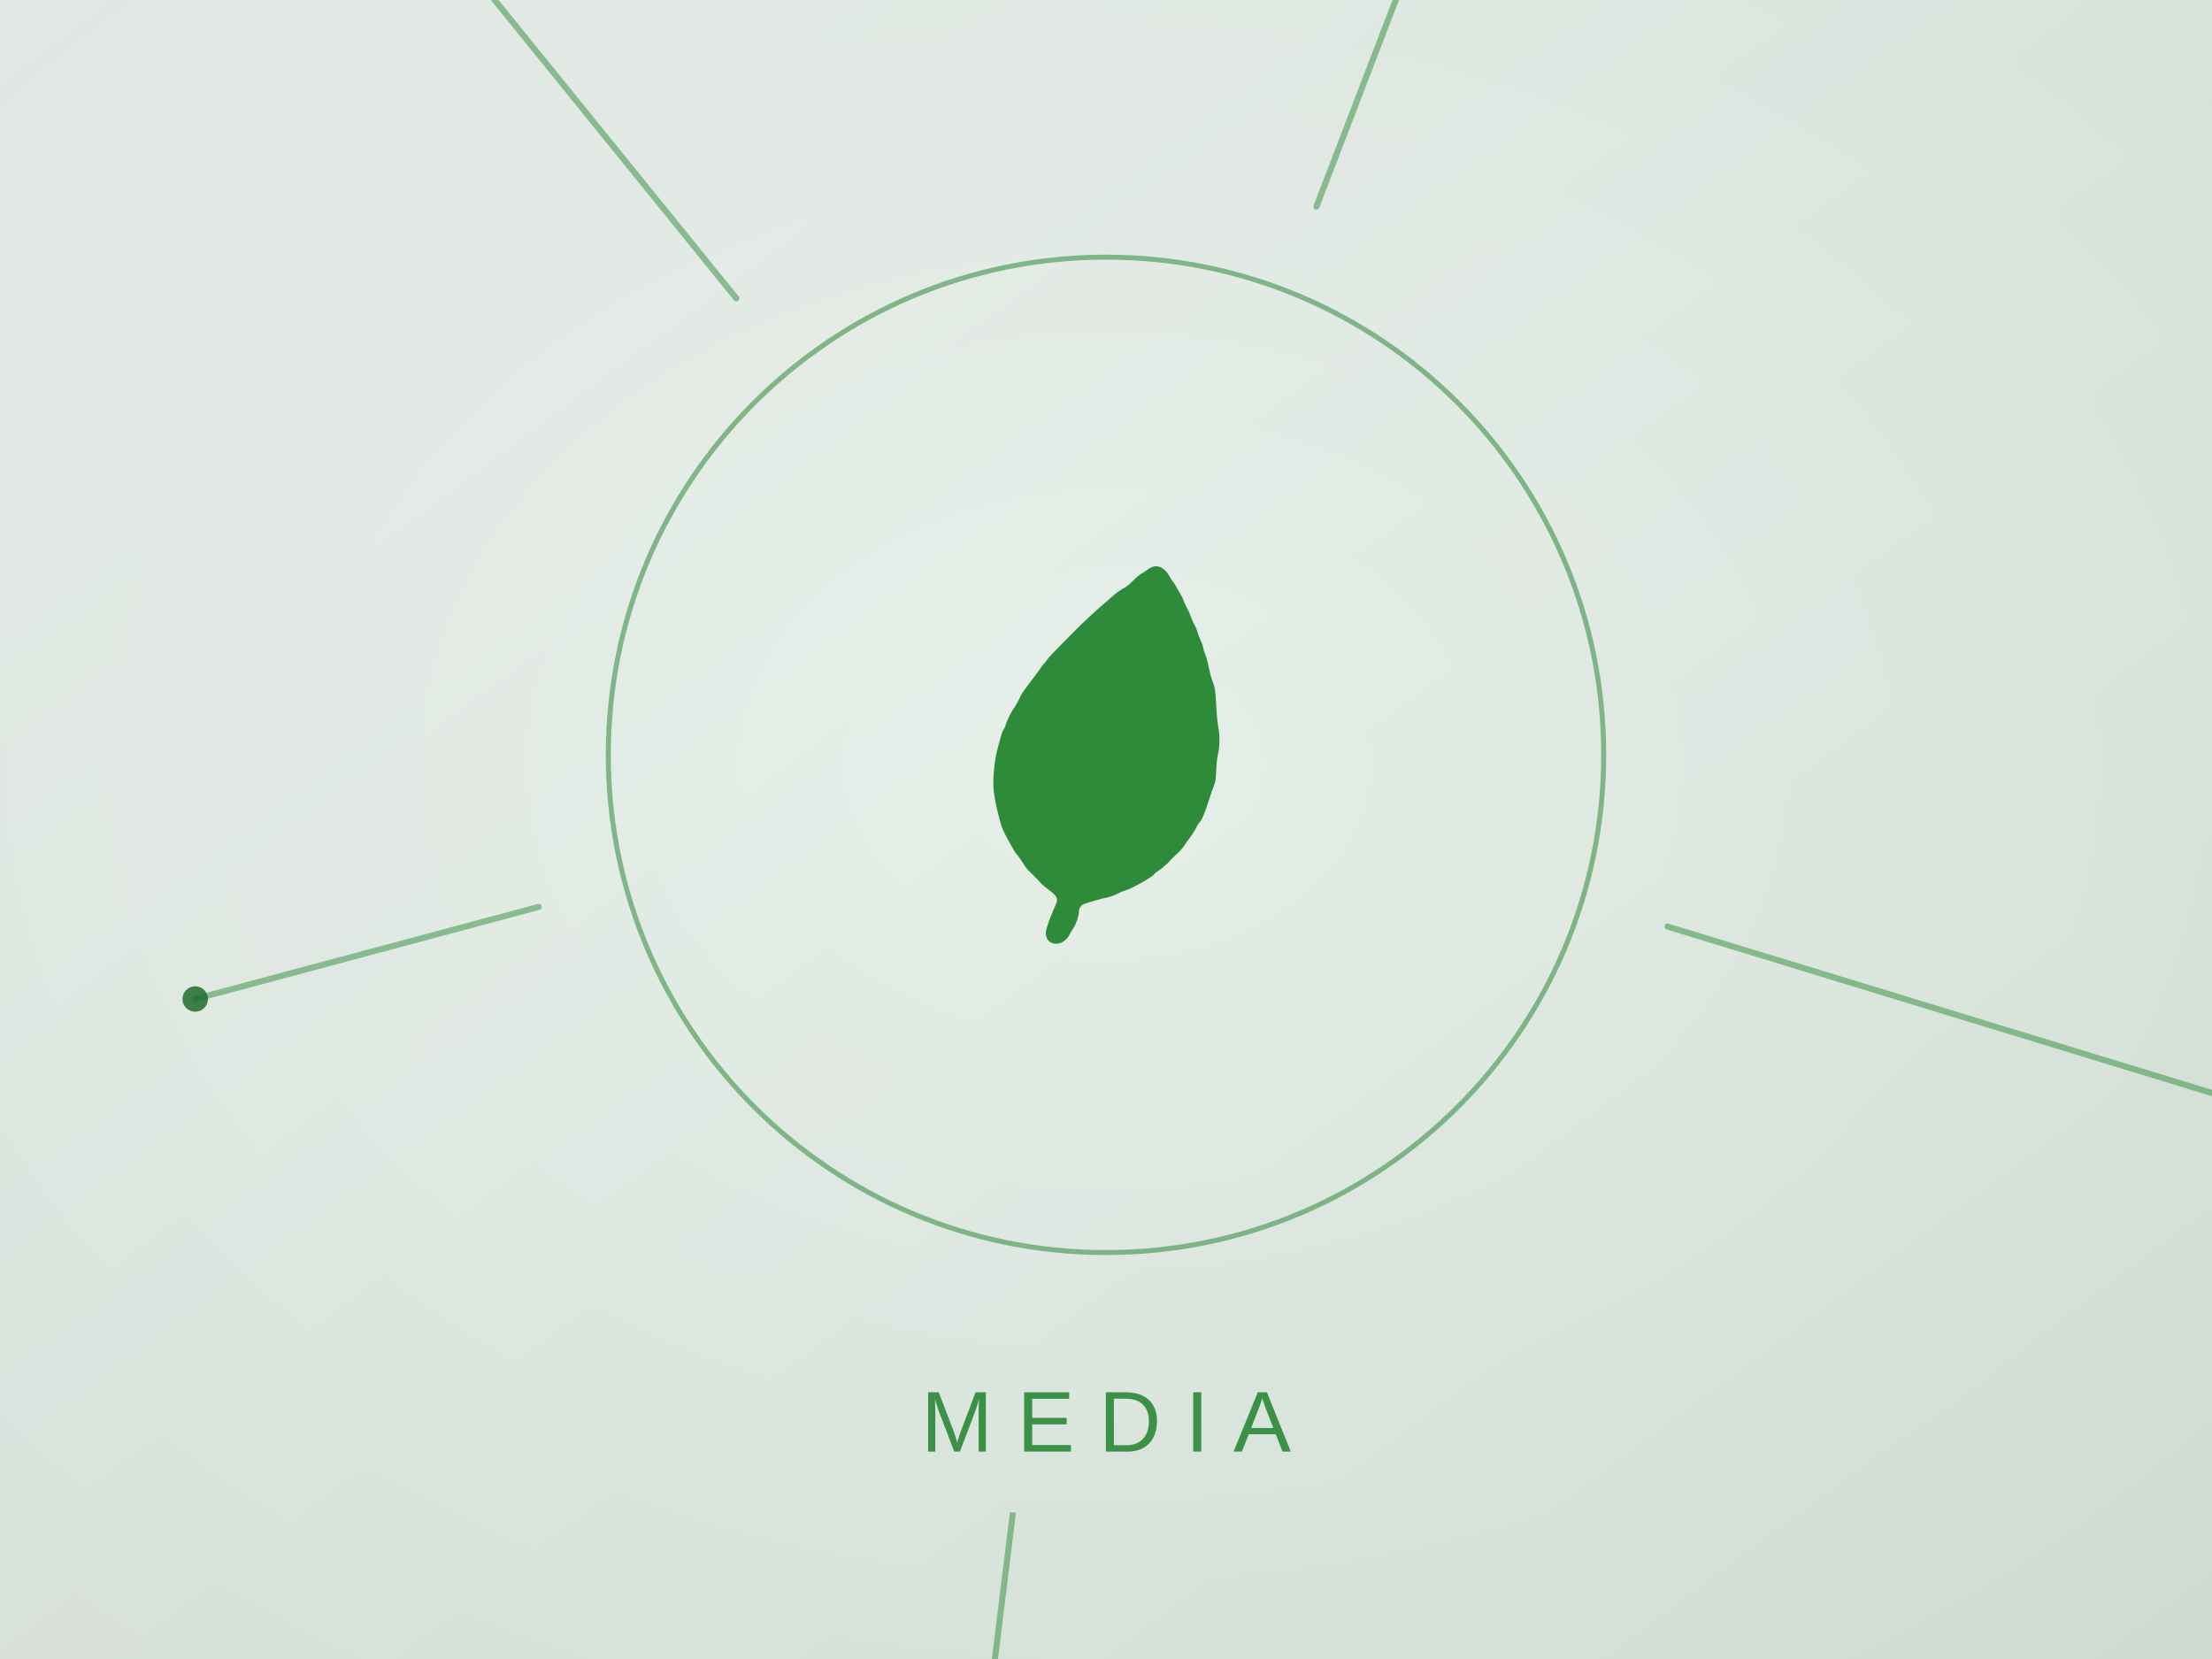
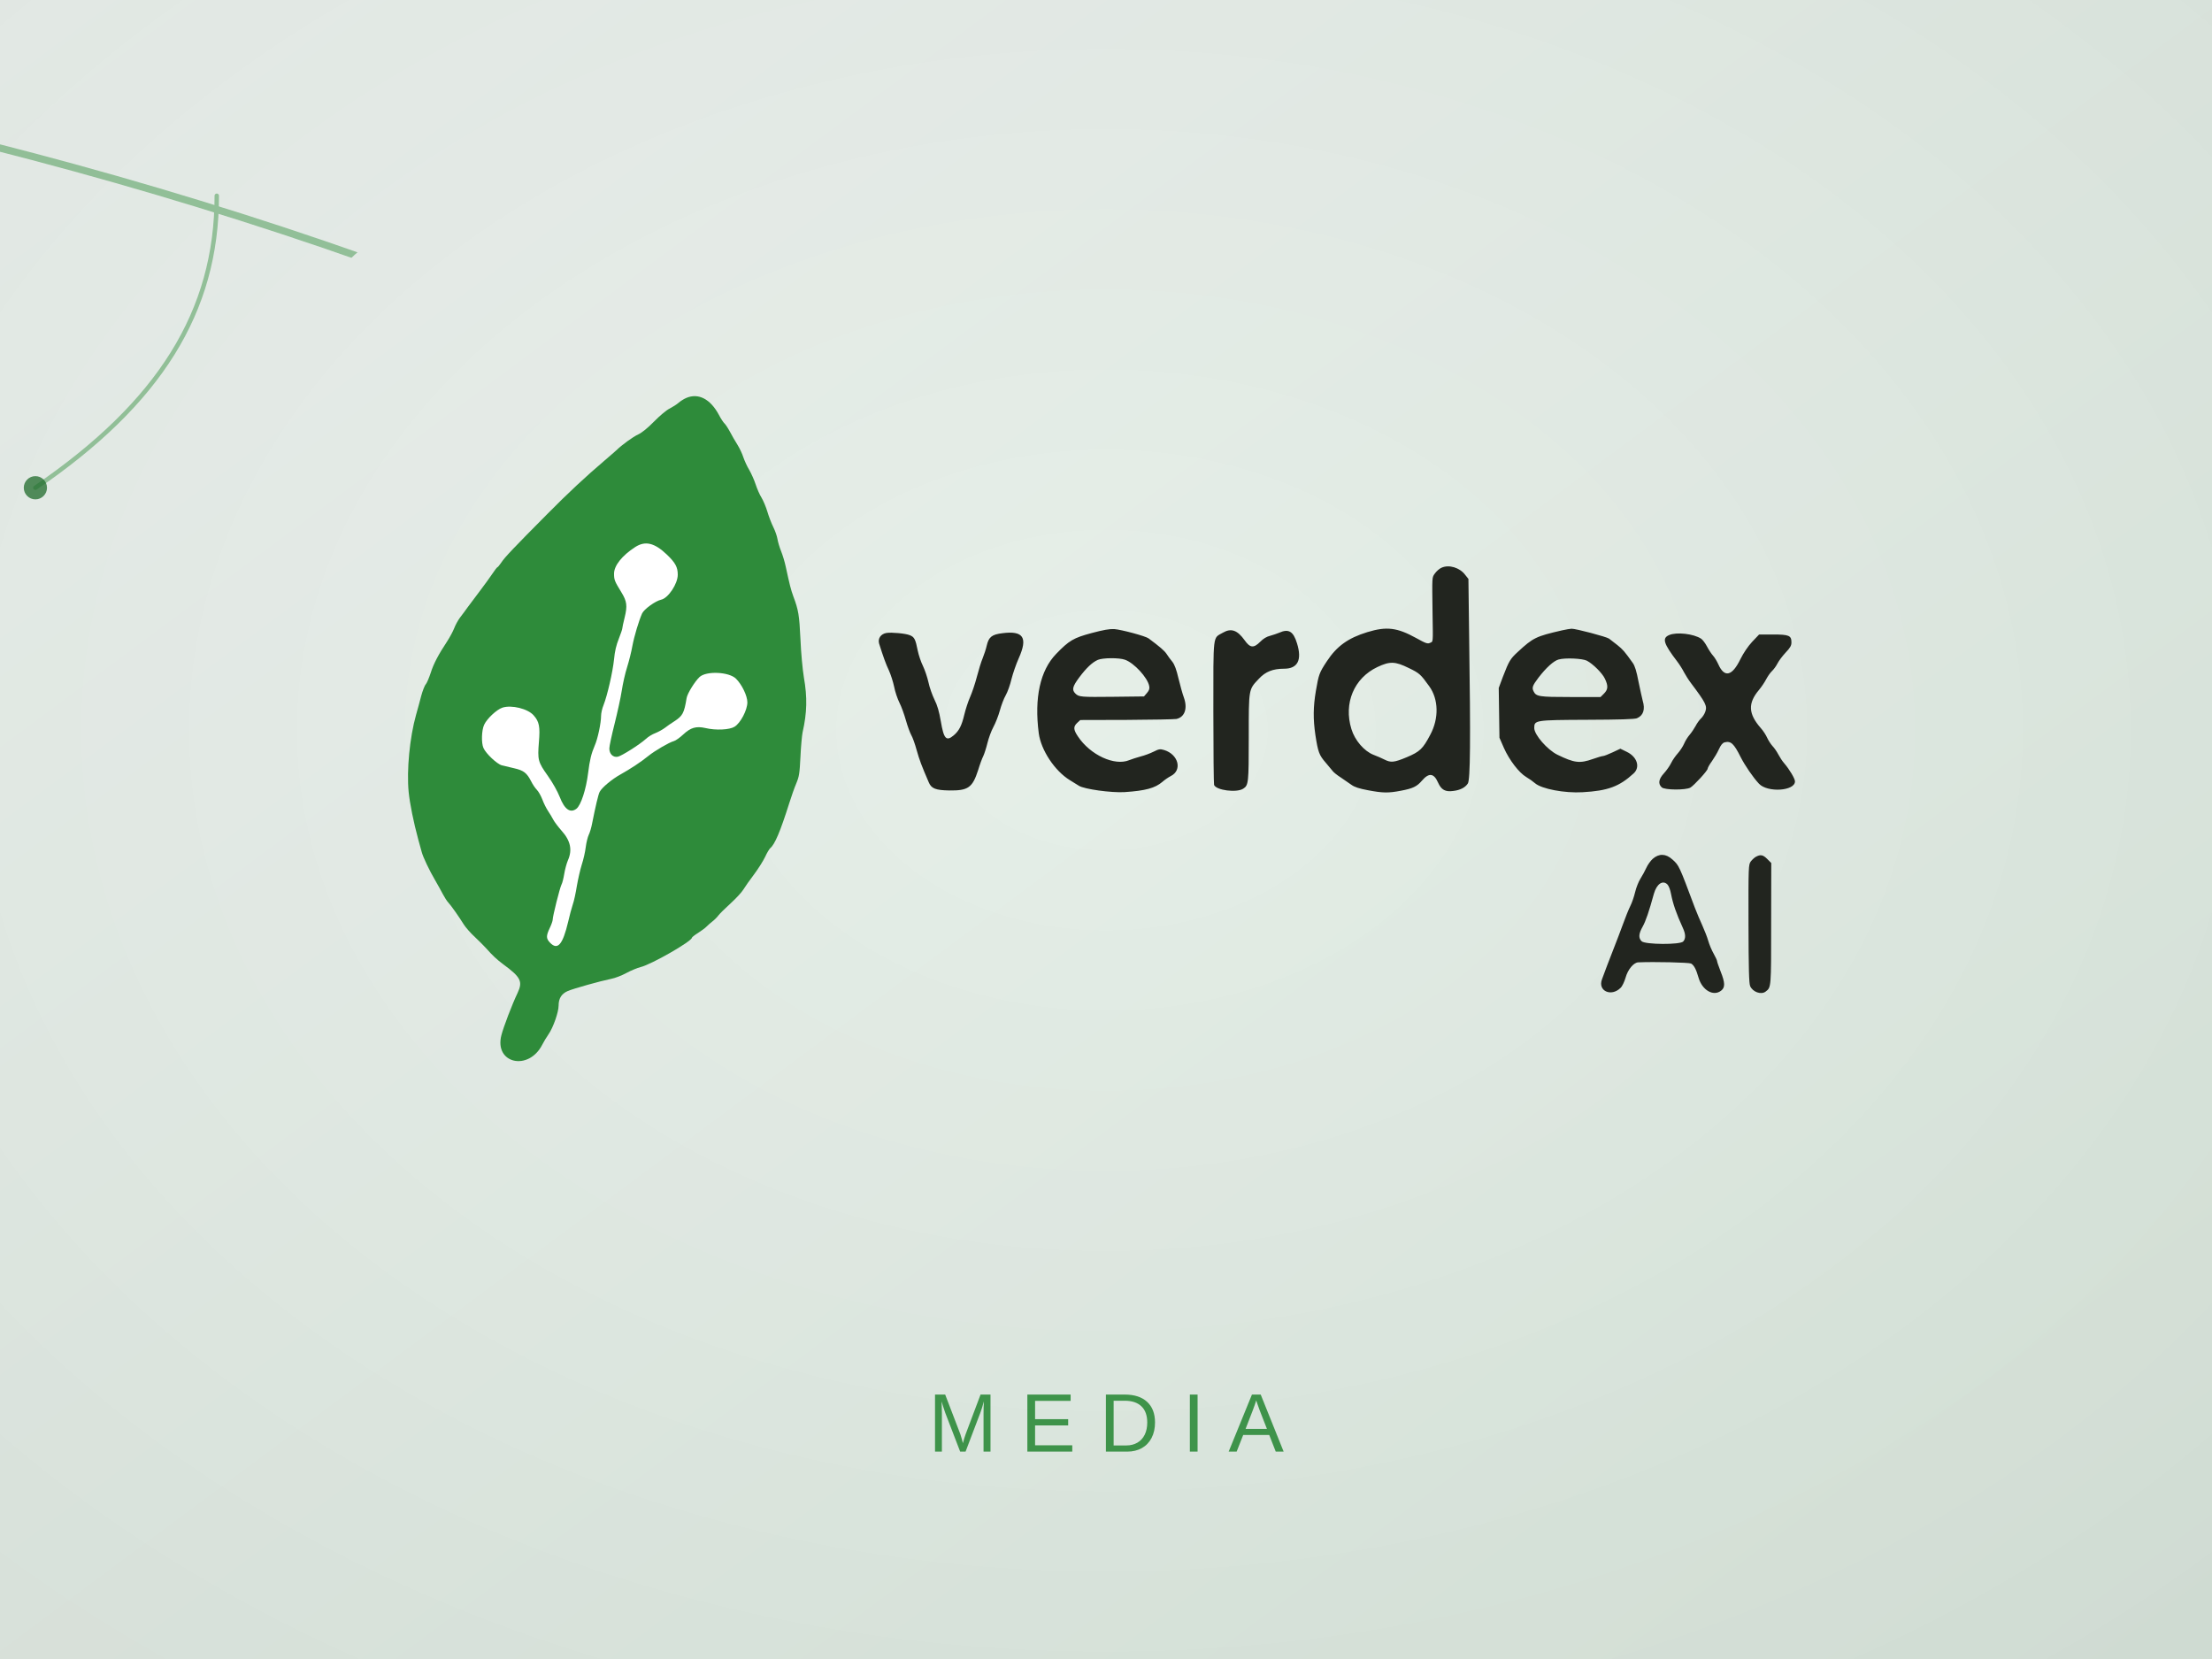
<svg xmlns="http://www.w3.org/2000/svg" width="800" height="600" viewBox="0 0 800 600" role="img" aria-label="Verdex AI">
  <defs>
    <linearGradient id="bg" x1="0" y1="0" x2="1" y2="1">
      <stop offset="0" stop-color="#EEF4F0" />
      <stop offset="1" stop-color="#DCE9DF" />
    </linearGradient>
-     <radialGradient id="vg" cx="50%" cy="46%" r="72%">
+     <radialGradient id="vg" cx="50%" cy="44%" r="74%">
      <stop offset="0" stop-color="#000" stop-opacity="0" />
      <stop offset="1" stop-color="#000" stop-opacity="0.06" />
    </radialGradient>
    <mask id="clear">
      <rect width="800" height="600" fill="#fff" />
-       <rect x="152" y="469" width="496" height="78" rx="39" fill="#000" />
+       <rect x="108" y="76" width="584" height="376" rx="62" fill="#000" />
    </mask>
  </defs>
  <rect width="800" height="600" fill="url(#bg)" />
  <rect width="800" height="600" fill="url(#vg)" />
  <g mask="url(#clear)">
-     <g stroke="#2E8B3A" fill="none" stroke-width="2.2" stroke-linecap="round" opacity=".5">
-       <path d="M603.1,335.1 L992.9,454.3" />
-       <path d="M374.1,483.8 L335.0,802.2" />
-       <path d="M266.3,107.9 L33.2,-179.9" />
-       <path d="M476.1,74.7 L537.8,-85.9" />
-       <path d="M194.8,328.0 L70.6,361.3" />
+     <g stroke="#2E8B3A" fill="none" stroke-linecap="round" opacity=".45">
+       <path d="M-48.0,42.0 C112.0,78.0 272.0,138.0 432.0,240.0" stroke-width="2.6" />
+       <path d="M180.0,106.8 C184.0,154.8 163.2,190.8 118.4,228.0" stroke-width="1.6" />
+       <path d="M297.6,166.8 C305.6,208.8 284.8,241.8 240.0,274.8" stroke-width="1.6" />
+       <path d="M78.4,70.8 C78.4,112.8 57.6,145.8 12.8,176.4" stroke-width="1.6" />
    </g>
-     <g fill="#1F6B2B" opacity=".85">
-       <circle cx="992.9" cy="454.3" r="4.6" />
-       <circle cx="335.0" cy="802.2" r="4.6" />
-       <circle cx="33.2" cy="-179.9" r="4.6" />
-       <circle cx="537.8" cy="-85.9" r="4.6" />
-       <circle cx="70.6" cy="361.3" r="4.6" />
+     <g fill="#1F6B2B" opacity=".75">
+       <circle cx="432.0" cy="240.0" r="5.4" />
+       <circle cx="118.4" cy="228.0" r="4.2" />
+       <circle cx="240.0" cy="274.8" r="4.2" />
+       <circle cx="12.8" cy="176.4" r="4.2" />
    </g>
  </g>
-   <circle cx="400.0" cy="273.0" r="180.0" fill="none" stroke="#2E8B3A" stroke-width="1.8" opacity=".55" />
-   <g transform="translate(310.0,183.0) scale(0.24221)">
-     <svg viewBox="-195.08 -83.08 743.16 743.16" width="743.16" height="743.16" overflow="visible">
-       <g transform="translate(0,580) scale(0.1,-0.1)" fill="#2E8B3A" stroke="none">
-         <path d="M2442 5715 c-19 -8 -48 -26 -64 -40 -17 -15 -52 -37 -77 -50 -26 -12 -85 -62 -131 -109 -55 -56 -103 -95 -135 -110 -44 -20 -139 -89 -186 -135 -9 -9 -54 -47 -99 -86 -164 -140 -308 -274 -484 -452 -291 -293 -362 -368 -391 -412 -15 -22 -30 -41 -34 -41 -3 0 -22 -24 -41 -53 -19 -28 -66 -94 -105 -145 -38 -51 -86 -114 -105 -140 -19 -27 -49 -67 -66 -89 -17 -23 -39 -63 -49 -90 -10 -26 -37 -76 -59 -110 -74 -112 -116 -191 -140 -268 -14 -42 -32 -85 -41 -96 -10 -10 -28 -56 -40 -101 -12 -46 -31 -117 -43 -158 -54 -192 -81 -470 -63 -655 10 -99 41 -254 82 -405 11 -41 24 -88 29 -105 11 -42 65 -156 114 -239 23 -39 52 -93 66 -119 14 -26 34 -58 45 -69 23 -24 91 -121 132 -187 16 -25 57 -72 93 -105 36 -34 78 -76 95 -95 54 -61 90 -95 145 -136 150 -110 168 -146 122 -244 -46 -96 -120 -290 -137 -358 -62 -240 231 -307 347 -79 11 22 35 62 53 88 39 56 85 187 85 242 0 62 25 101 78 124 52 22 274 84 367 103 33 6 92 29 130 50 39 21 93 43 120 50 90 21 435 219 435 249 0 4 24 23 53 41 28 18 61 42 72 54 11 11 33 31 49 43 16 12 39 35 50 50 12 16 59 62 105 104 46 42 94 94 107 116 13 22 54 80 91 129 36 48 78 115 94 149 15 33 35 66 43 73 39 32 85 141 161 381 18 58 45 134 60 169 24 57 28 83 35 225 4 89 13 181 18 206 38 168 41 296 11 467 -11 68 -24 204 -29 323 -10 205 -16 245 -61 365 -21 58 -30 95 -64 251 -8 39 -26 98 -39 130 -13 32 -27 79 -31 104 -4 25 -20 70 -35 100 -15 30 -38 89 -50 130 -12 41 -35 95 -50 120 -16 25 -38 76 -50 113 -12 37 -37 92 -54 122 -18 29 -40 78 -50 107 -9 29 -32 78 -51 108 -19 30 -48 80 -64 111 -16 30 -37 61 -45 68 -9 8 -31 41 -48 74 -72 134 -174 186 -276 142z" />
-       </g>
-     </svg>
+   <g transform="translate(144.0,140.3) scale(0.42667)">
+     <g transform="translate(0,580) scale(0.1,-0.1)" fill="#2E8B3A" stroke="none">
+       <path d="M2442 5715 c-19 -8 -48 -26 -64 -40 -17 -15 -52 -37 -77 -50 -26 -12 -85 -62 -131 -109 -55 -56 -103 -95 -135 -110 -44 -20 -139 -89 -186 -135 -9 -9 -54 -47 -99 -86 -164 -140 -308 -274 -484 -452 -291 -293 -362 -368 -391 -412 -15 -22 -30 -41 -34 -41 -3 0 -22 -24 -41 -53 -19 -28 -66 -94 -105 -145 -38 -51 -86 -114 -105 -140 -19 -27 -49 -67 -66 -89 -17 -23 -39 -63 -49 -90 -10 -26 -37 -76 -59 -110 -74 -112 -116 -191 -140 -268 -14 -42 -32 -85 -41 -96 -10 -10 -28 -56 -40 -101 -12 -46 -31 -117 -43 -158 -54 -192 -81 -470 -63 -655 10 -99 41 -254 82 -405 11 -41 24 -88 29 -105 11 -42 65 -156 114 -239 23 -39 52 -93 66 -119 14 -26 34 -58 45 -69 23 -24 91 -121 132 -187 16 -25 57 -72 93 -105 36 -34 78 -76 95 -95 54 -61 90 -95 145 -136 150 -110 168 -146 122 -244 -46 -96 -120 -290 -137 -358 -62 -240 231 -307 347 -79 11 22 35 62 53 88 39 56 85 187 85 242 0 62 25 101 78 124 52 22 274 84 367 103 33 6 92 29 130 50 39 21 93 43 120 50 90 21 435 219 435 249 0 4 24 23 53 41 28 18 61 42 72 54 11 11 33 31 49 43 16 12 39 35 50 50 12 16 59 62 105 104 46 42 94 94 107 116 13 22 54 80 91 129 36 48 78 115 94 149 15 33 35 66 43 73 39 32 85 141 161 381 18 58 45 134 60 169 24 57 28 83 35 225 4 89 13 181 18 206 38 168 41 296 11 467 -11 68 -24 204 -29 323 -10 205 -16 245 -61 365 -21 58 -30 95 -64 251 -8 39 -26 98 -39 130 -13 32 -27 79 -31 104 -4 25 -20 70 -35 100 -15 30 -38 89 -50 130 -12 41 -35 95 -50 120 -16 25 -38 76 -50 113 -12 37 -37 92 -54 122 -18 29 -40 78 -50 107 -9 29 -32 78 -51 108 -19 30 -48 80 -64 111 -16 30 -37 61 -45 68 -9 8 -31 41 -48 74 -72 134 -174 186 -276 142z" />
+     </g>
+     <g transform="translate(0,580) scale(0.1,-0.1)" fill="#FFFFFF" stroke="none">
+       <path d="M2009 4451 c-111 -72 -179 -157 -179 -225 0 -53 4 -63 62 -158 47 -76 52 -115 28 -213 -11 -44 -20 -86 -20 -93 0 -8 -14 -48 -30 -89 -21 -52 -34 -106 -40 -173 -11 -107 -57 -307 -89 -388 -12 -29 -21 -70 -21 -91 0 -61 -28 -195 -54 -253 -29 -68 -42 -121 -56 -233 -17 -138 -61 -273 -99 -302 -52 -40 -101 -5 -141 99 -20 50 -59 120 -102 181 -83 117 -87 133 -75 285 11 130 3 173 -44 226 -49 57 -188 91 -265 66 -49 -16 -132 -94 -155 -145 -22 -46 -25 -155 -6 -197 21 -48 116 -137 156 -147 20 -5 67 -16 105 -25 80 -18 107 -40 143 -110 13 -27 36 -60 49 -73 14 -14 34 -50 46 -81 12 -32 33 -75 48 -97 15 -22 35 -56 45 -75 10 -19 42 -61 70 -93 76 -84 93 -163 54 -251 -11 -26 -25 -77 -31 -114 -6 -37 -16 -79 -24 -93 -14 -28 -74 -266 -74 -296 0 -10 -11 -42 -25 -71 -32 -68 -31 -89 2 -124 65 -68 108 -17 154 177 11 50 29 115 39 146 11 30 26 102 35 159 10 57 28 137 41 178 14 42 29 108 34 149 5 40 17 87 25 104 9 17 23 63 30 102 27 137 52 243 63 263 19 37 106 109 177 148 84 47 174 106 235 156 57 46 178 116 216 126 16 4 52 30 81 57 62 58 109 72 188 54 88 -21 204 -15 246 11 51 31 109 142 109 207 0 55 -46 150 -96 200 -59 59 -253 68 -310 14 -40 -38 -103 -140 -109 -178 -21 -128 -33 -151 -106 -198 -24 -15 -60 -40 -79 -55 -19 -14 -55 -34 -80 -44 -25 -9 -61 -31 -80 -49 -53 -48 -205 -144 -238 -151 -40 -8 -72 23 -72 70 0 19 20 112 44 207 24 96 52 222 61 281 9 59 29 150 46 202 16 51 36 131 44 177 16 86 56 218 83 278 17 36 112 105 161 116 60 13 141 134 141 212 0 64 -20 101 -93 171 -105 100 -183 118 -268 63z" />
+     </g>
+     <g transform="translate(0,580) scale(0.1,-0.1)" fill="#22251F" stroke="none">
+       <path d="M8844 4276 c-17 -7 -42 -29 -55 -47 -27 -38 -25 -18 -21 -344 4 -253 6 -234 -22 -246 -20 -10 -36 -4 -117 41 -162 89 -250 100 -414 50 -163 -50 -259 -119 -343 -247 -64 -97 -69 -111 -93 -251 -23 -137 -24 -238 -4 -375 22 -143 32 -170 86 -232 26 -30 53 -63 61 -73 7 -10 38 -35 68 -54 30 -20 71 -48 90 -62 26 -19 65 -32 140 -46 127 -24 172 -25 281 -4 100 19 134 35 177 85 59 69 101 64 136 -15 28 -63 62 -82 131 -72 58 7 100 29 122 63 21 31 24 361 11 1251 l-6 483 -27 34 c-46 62 -138 90 -201 61z m-278 -850 c91 -44 100 -52 174 -155 79 -109 83 -272 9 -410 -63 -120 -88 -144 -199 -191 -108 -45 -135 -48 -190 -20 -21 11 -63 29 -92 40 -80 31 -159 123 -188 219 -67 218 22 431 220 525 106 50 150 49 266 -8z M5877 3722 c-152 -41 -189 -62 -300 -177 -135 -140 -186 -371 -147 -672 19 -143 135 -319 264 -398 27 -16 61 -38 76 -47 44 -29 277 -61 388 -54 178 12 258 34 320 87 18 16 50 38 71 49 100 50 65 184 -57 221 -34 10 -44 8 -88 -14 -28 -14 -78 -33 -111 -41 -33 -9 -76 -23 -96 -31 -124 -52 -331 44 -435 201 -39 58 -40 83 -6 115 l26 24 391 1 c216 1 407 5 424 8 71 16 96 90 63 182 -12 32 -32 106 -46 163 -17 73 -32 114 -51 139 -16 19 -38 49 -50 68 -19 28 -58 61 -152 131 -27 20 -230 74 -291 79 -41 2 -91 -7 -193 -34z m284 -226 c77 -27 191 -151 205 -222 5 -24 0 -37 -19 -60 l-25 -29 -258 -3 c-278 -3 -294 -2 -324 28 -31 31 -24 59 33 136 60 80 110 128 158 149 42 18 181 19 230 1z M9865 3745 c-221 -51 -244 -62 -375 -183 -63 -58 -74 -76 -126 -211 l-35 -94 3 -211 3 -211 38 -87 c46 -103 128 -210 189 -246 24 -14 58 -38 75 -53 56 -48 250 -85 402 -76 215 12 312 48 434 160 57 53 29 140 -58 182 l-55 27 -66 -31 c-36 -17 -73 -31 -80 -31 -8 0 -47 -11 -86 -25 -113 -40 -158 -34 -302 36 -85 42 -196 169 -196 226 0 67 5 68 448 70 277 1 402 5 422 13 55 23 72 75 49 150 -5 19 -21 91 -35 159 -17 90 -31 135 -49 160 -69 97 -84 114 -130 151 -28 22 -59 46 -71 55 -22 16 -283 85 -318 84 -11 0 -48 -7 -81 -14z m211 -257 c53 -28 131 -106 153 -153 29 -61 27 -91 -8 -126 l-29 -29 -254 0 c-270 0 -292 4 -314 49 -15 30 -9 48 41 114 66 86 129 143 171 155 56 16 202 9 240 -10z M6990 3725 c-86 -50 -80 6 -80 -672 0 -331 3 -609 6 -618 18 -46 192 -68 247 -32 45 29 47 48 47 435 0 418 -2 404 87 498 55 59 118 84 213 84 115 0 153 74 109 215 -31 102 -71 126 -151 90 -18 -8 -53 -19 -77 -26 -29 -7 -58 -24 -83 -50 -56 -56 -86 -54 -132 11 -63 88 -115 106 -186 65z M4139 3723 c-48 -8 -75 -47 -62 -91 33 -105 57 -173 83 -227 15 -33 35 -95 44 -137 8 -43 29 -104 45 -136 17 -33 41 -100 55 -150 14 -50 35 -106 45 -124 11 -18 32 -76 46 -128 24 -85 41 -130 103 -274 22 -52 58 -66 174 -68 160 -2 196 24 244 172 14 47 34 101 44 120 9 19 25 69 35 110 10 41 32 102 50 135 18 33 43 96 55 140 12 44 34 103 50 130 16 28 38 90 49 138 12 47 39 126 61 175 79 176 40 236 -138 213 -90 -11 -116 -32 -133 -105 -6 -28 -22 -76 -34 -106 -13 -30 -35 -102 -50 -160 -15 -58 -41 -134 -57 -170 -16 -36 -38 -103 -49 -149 -22 -93 -44 -137 -90 -176 -63 -53 -84 -30 -109 118 -15 86 -29 135 -54 185 -18 37 -42 103 -51 147 -10 44 -31 106 -47 139 -16 32 -36 91 -44 130 -19 97 -29 115 -67 130 -35 15 -156 26 -198 19z M10773 3705 c-61 -26 -48 -71 69 -224 20 -26 46 -68 58 -92 13 -24 38 -64 57 -89 127 -169 140 -195 123 -244 -6 -18 -22 -44 -36 -57 -14 -13 -35 -42 -46 -64 -12 -22 -34 -55 -50 -74 -17 -19 -38 -53 -48 -77 -10 -23 -34 -60 -53 -81 -19 -21 -45 -58 -57 -83 -12 -25 -40 -64 -61 -87 -45 -49 -51 -89 -18 -119 26 -23 202 -24 242 -2 31 18 147 144 147 161 0 7 16 36 36 63 19 27 46 72 59 101 17 37 31 54 49 59 53 13 78 -10 136 -126 35 -69 105 -172 155 -225 72 -77 305 -62 305 20 0 23 -47 102 -91 153 -16 18 -38 52 -50 75 -12 23 -34 56 -50 72 -15 17 -35 48 -45 70 -9 21 -33 59 -54 82 -106 121 -110 210 -16 322 21 25 48 65 61 90 13 25 35 57 50 71 15 14 36 43 47 65 11 22 42 63 69 92 39 41 49 59 49 86 0 58 -20 67 -155 67 l-119 0 -59 -62 c-36 -39 -73 -94 -99 -146 -71 -146 -136 -161 -188 -44 -12 26 -31 58 -44 72 -13 14 -36 49 -51 77 -15 29 -38 59 -50 67 -63 42 -209 59 -272 31z M10635 1809 c-19 -17 -44 -52 -55 -77 -12 -26 -34 -67 -50 -92 -16 -25 -36 -76 -45 -114 -9 -38 -27 -91 -41 -118 -13 -26 -42 -97 -63 -156 -22 -59 -53 -143 -71 -187 -17 -44 -45 -116 -62 -160 -16 -44 -36 -97 -44 -118 -37 -99 79 -151 158 -72 14 13 32 52 42 86 19 69 68 128 107 130 138 6 430 -1 448 -10 25 -14 43 -48 64 -121 31 -106 126 -160 191 -109 35 27 34 67 -4 162 -16 42 -30 81 -30 87 0 7 -13 36 -29 64 -16 28 -37 77 -46 109 -9 32 -32 90 -50 130 -19 40 -47 109 -64 152 -133 356 -134 358 -190 408 -55 50 -113 52 -166 6z m124 -218 c11 -11 24 -45 30 -78 17 -88 45 -168 101 -291 24 -52 25 -89 3 -114 -26 -29 -324 -27 -353 2 -28 28 -25 64 9 124 26 47 54 128 95 278 24 84 75 119 115 79z M11511 1827 c-13 -6 -33 -25 -45 -40 -20 -28 -21 -36 -20 -527 1 -380 4 -507 14 -530 21 -50 93 -76 131 -47 48 37 47 29 47 576 l1 514 -34 34 c-35 35 -56 40 -94 20z" />
+     </g>
  </g>
-   <text x="400" y="525" text-anchor="middle" font-family="Space Grotesk,Helvetica Neue,Arial,sans-serif" font-size="31.2" font-weight="500" letter-spacing="8.74" fill="#2E8B3A" opacity=".92">MEDIA</text>
+   <text x="400" y="525" text-anchor="middle" font-family="Space Grotesk,Helvetica Neue,Arial,sans-serif" font-size="30.0" font-weight="500" letter-spacing="8.40" fill="#2E8B3A" opacity=".9">MEDIA</text>
</svg>
